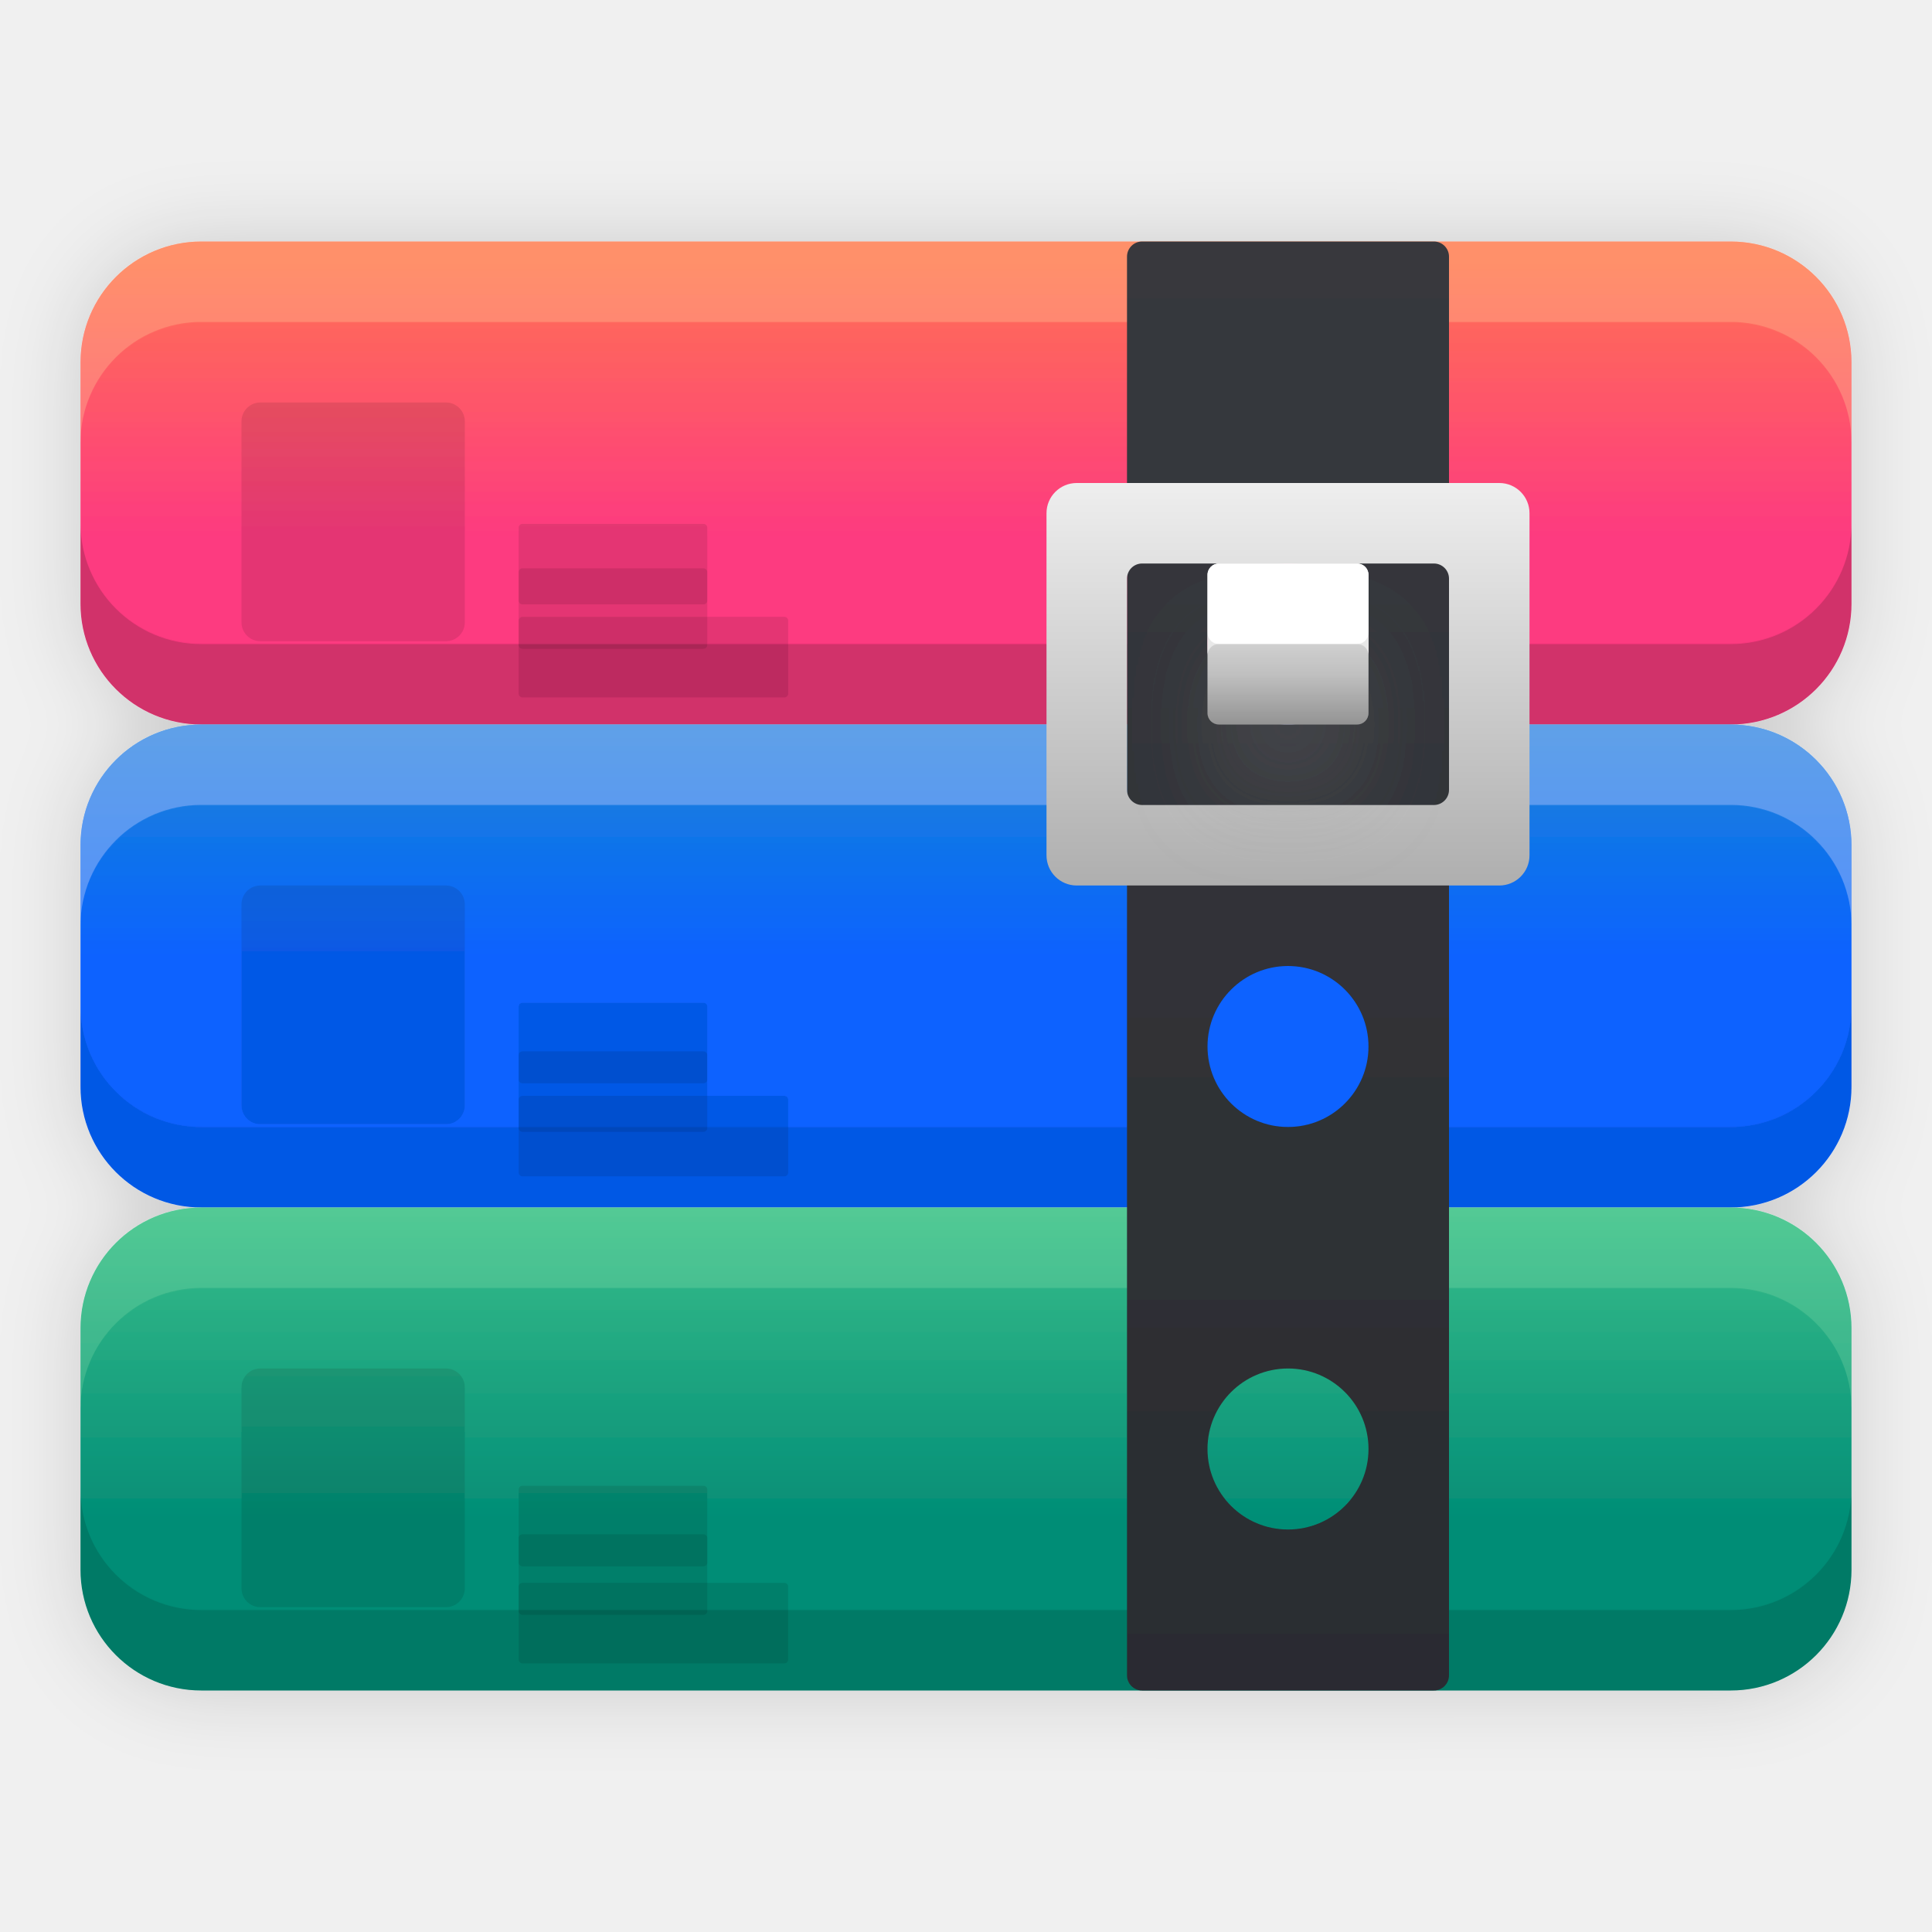
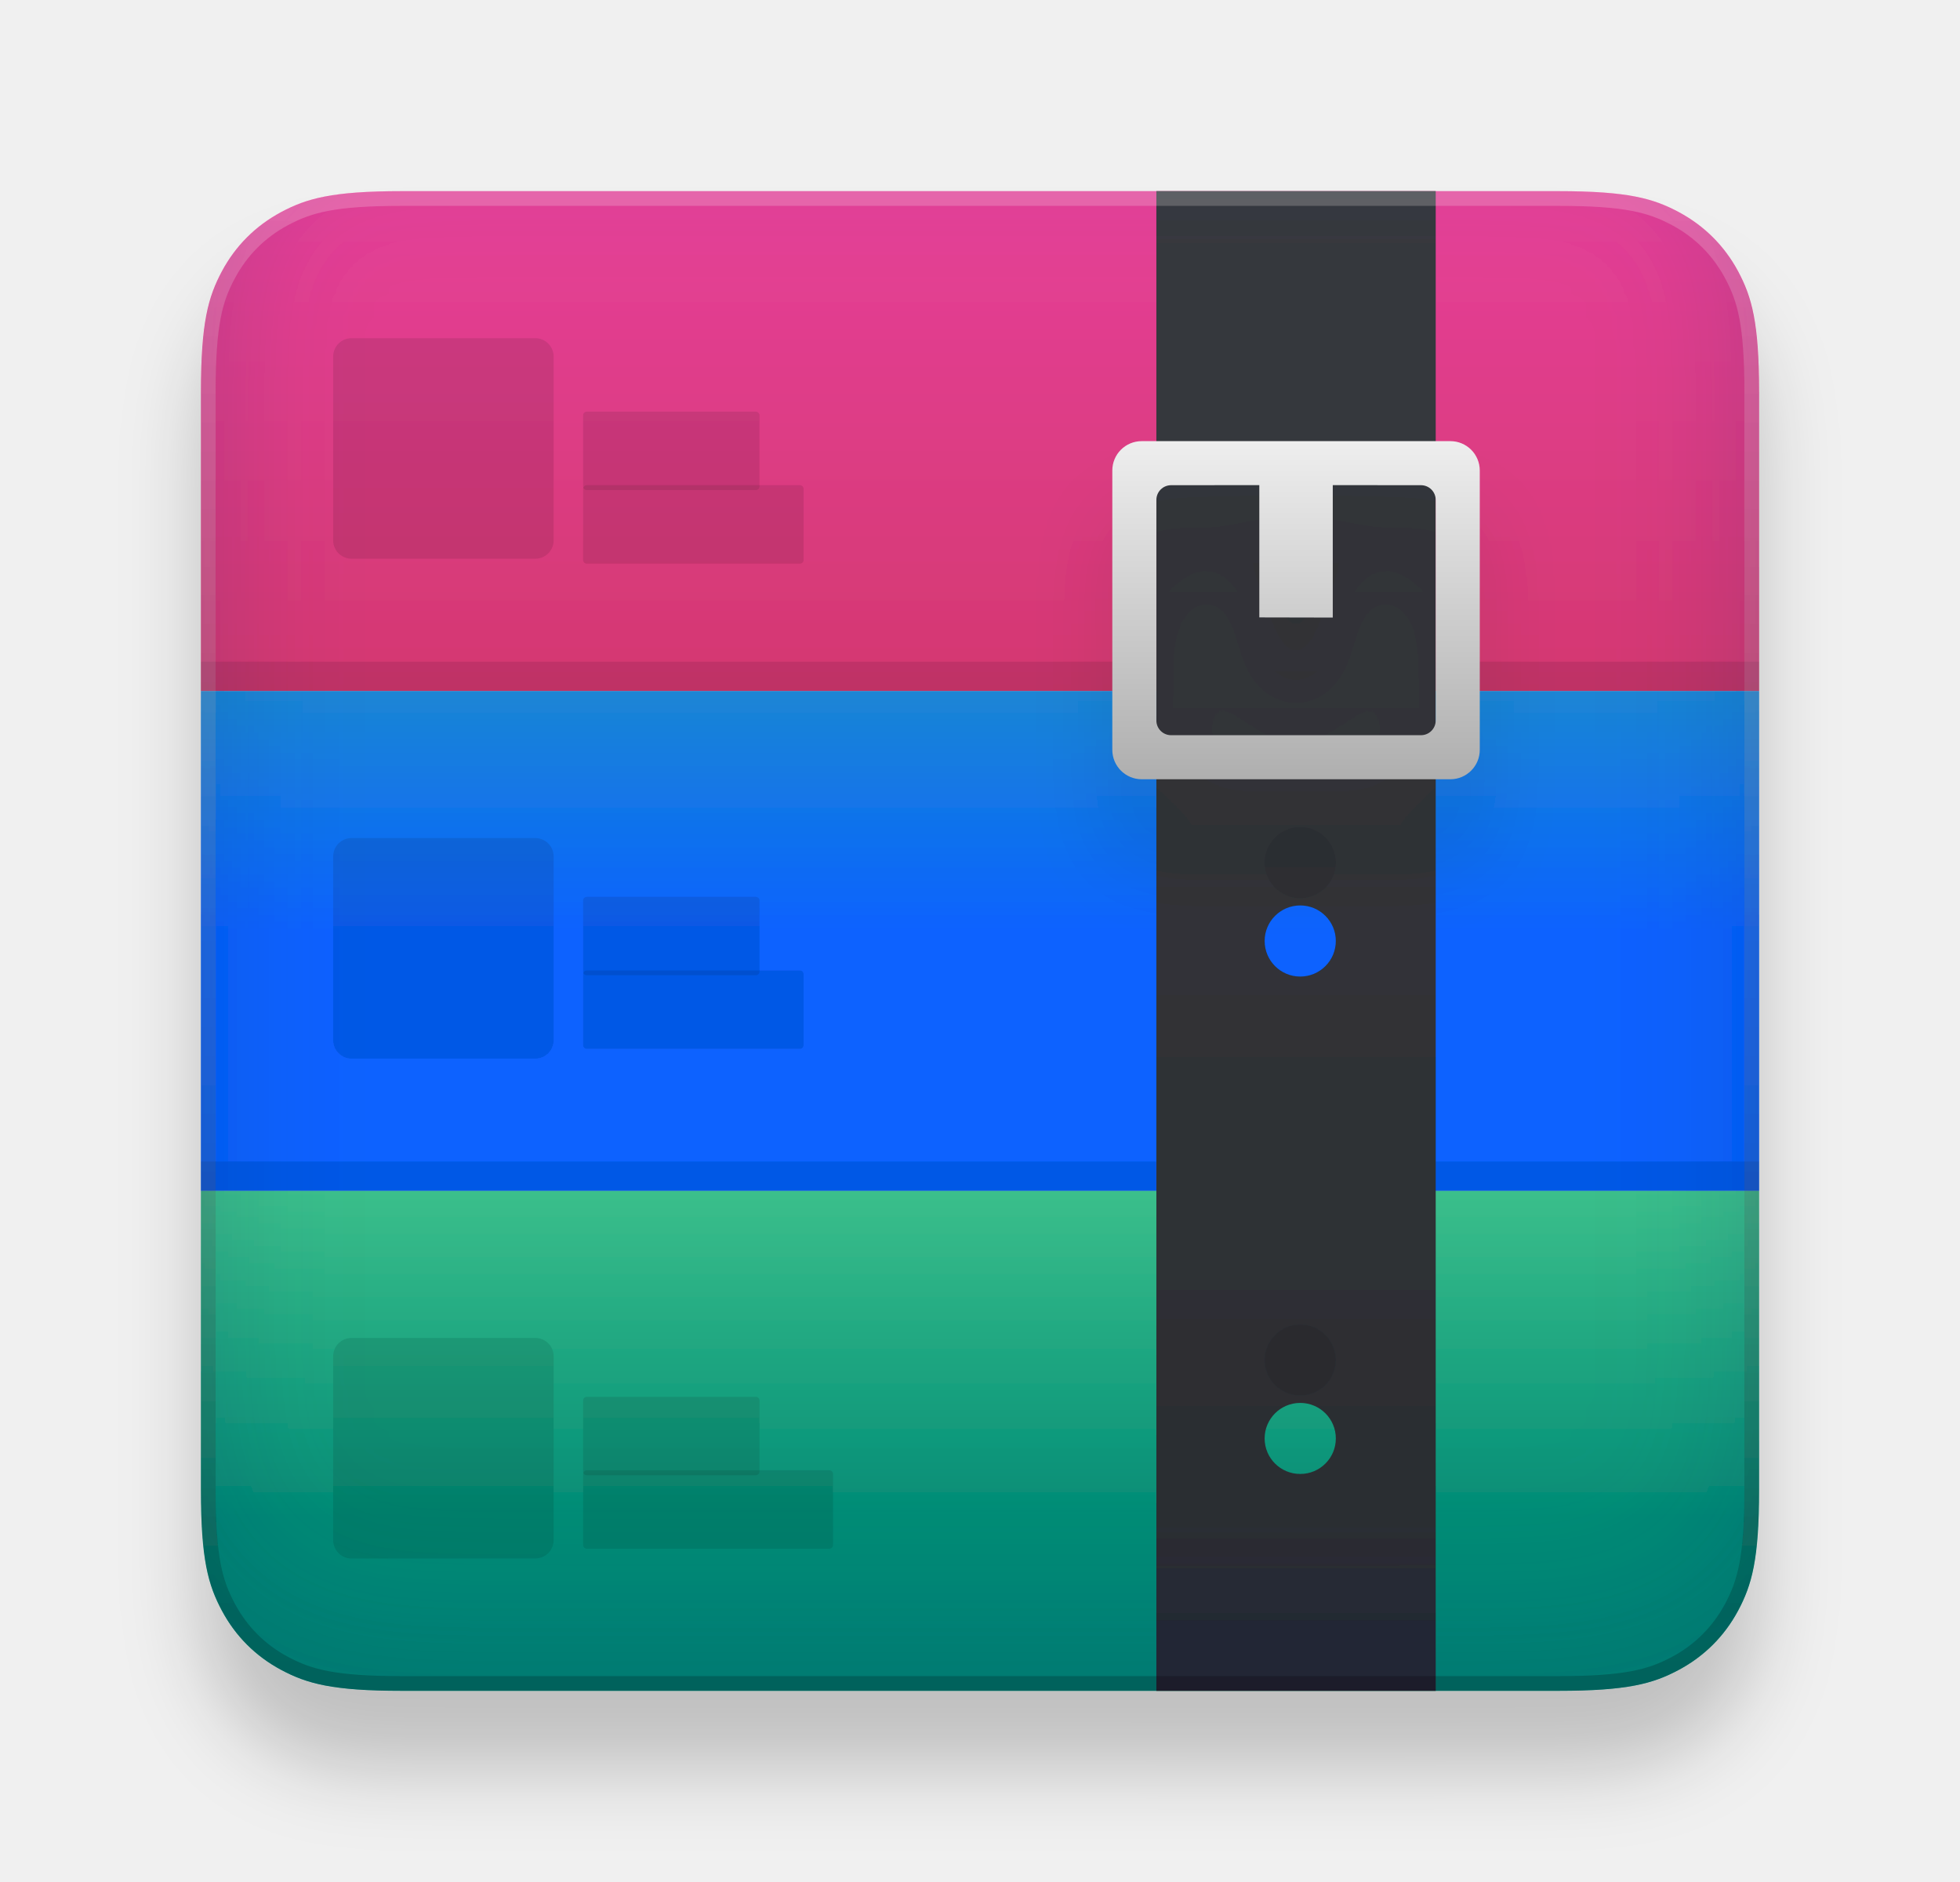
- <svg xmlns="http://www.w3.org/2000/svg" xmlns:xlink="http://www.w3.org/1999/xlink" width="24" height="24" viewBox="0 0 24 24">
+ <svg xmlns="http://www.w3.org/2000/svg" xmlns:xlink="http://www.w3.org/1999/xlink" width="25px" height="24px" viewBox="0 0 25 24" version="1.1">
  <defs>
-     <filter id="deepin-archive-manager-a" width="122.7%" height="127.8%" x="-11.4%" y="-13.9%" filterUnits="objectBoundingBox">
-       <feOffset in="SourceAlpha" result="shadowOffsetOuter1" />
-       <feGaussianBlur in="shadowOffsetOuter1" result="shadowBlurOuter1" stdDeviation=".5" />
-       <feComposite in="shadowBlurOuter1" in2="SourceAlpha" operator="out" result="shadowBlurOuter1" />
-       <feColorMatrix in="shadowBlurOuter1" result="shadowMatrixOuter1" values="0 0 0 0 0   0 0 0 0 0   0 0 0 0 0  0 0 0 0.15 0" />
+     <filter x="-10.0%" y="-5.2%" width="120.0%" height="120.9%" filterUnits="objectBoundingBox" id="filter-1">
+       <feOffset dx="0" dy="1" in="SourceAlpha" result="shadowOffsetOuter1" />
+       <feGaussianBlur stdDeviation="0.5" in="shadowOffsetOuter1" result="shadowBlurOuter1" />
+       <feColorMatrix values="0 0 0 0 0   0 0 0 0 0   0 0 0 0 0  0 0 0 0.2 0" type="matrix" in="shadowBlurOuter1" result="shadowMatrixOuter1" />
      <feMerge>
        <feMergeNode in="shadowMatrixOuter1" />
        <feMergeNode in="SourceGraphic" />
      </feMerge>
    </filter>
-     <linearGradient id="deepin-archive-manager-b" x1="50%" x2="50%" y1="4.032%" y2="61.468%">
-       <stop offset="0%" stop-color="#FF7253" />
-       <stop offset="100%" stop-color="#FD3A80" />
+     <linearGradient x1="50%" y1="4.032%" x2="50%" y2="100%" id="linearGradient-2">
+       <stop stop-color="#E54097" offset="0%" />
+       <stop stop-color="#D43870" offset="100%" />
    </linearGradient>
-     <rect id="deepin-archive-manager-c" width="22" height="6" x="0" y="0" rx="1.5" />
-     <filter id="deepin-archive-manager-d" width="104.5%" height="116.7%" x="-2.3%" y="-8.3%" filterUnits="objectBoundingBox">
-       <feOffset dy="1" in="SourceAlpha" result="shadowOffsetInner1" />
-       <feComposite in="shadowOffsetInner1" in2="SourceAlpha" k2="-1" k3="1" operator="arithmetic" result="shadowInnerInner1" />
-       <feColorMatrix in="shadowInnerInner1" result="shadowMatrixInner1" values="0 0 0 0 1   0 0 0 0 0.819   0 0 0 0 0.616  0 0 0 0.317 0" />
-       <feOffset dy="-1" in="SourceAlpha" result="shadowOffsetInner2" />
-       <feComposite in="shadowOffsetInner2" in2="SourceAlpha" k2="-1" k3="1" operator="arithmetic" result="shadowInnerInner2" />
-       <feColorMatrix in="shadowInnerInner2" result="shadowMatrixInner2" values="0 0 0 0 0   0 0 0 0 0   0 0 0 0 0  0 0 0 0.174 0" />
-       <feMerge>
-         <feMergeNode in="shadowMatrixInner1" />
-         <feMergeNode in="shadowMatrixInner2" />
-       </feMerge>
+     <linearGradient x1="50%" y1="0.726%" x2="50%" y2="48.178%" id="linearGradient-3">
+       <stop stop-color="#1B85D5" offset="0%" />
+       <stop stop-color="#0762FF" offset="100%" />
+     </linearGradient>
+     <linearGradient x1="50%" y1="0%" x2="50%" y2="65.425%" id="linearGradient-4">
+       <stop stop-color="#3BBF8B" offset="0%" />
+       <stop stop-color="#028D76" offset="100%" />
+     </linearGradient>
+     <linearGradient x1="50%" y1="0%" x2="50%" y2="100%" id="linearGradient-5">
+       <stop stop-color="#37393E" offset="0%" />
+       <stop stop-color="#2A2C30" offset="100%" />
+     </linearGradient>
+     <path d="M15.797,0 L15.797,19.125 L12.234,19.125 L12.234,0 L15.797,0 Z M14.069,15.453 C13.818,15.453 13.615,15.656 13.615,15.906 C13.615,16.157 13.818,16.359 14.069,16.359 C14.32,16.359 14.523,16.157 14.523,15.906 C14.523,15.656 14.32,15.453 14.069,15.453 Z M14.069,9.109 C13.818,9.109 13.615,9.312 13.615,9.562 C13.615,9.813 13.818,10.016 14.069,10.016 C14.32,10.016 14.523,9.813 14.523,9.562 C14.523,9.312 14.32,9.109 14.069,9.109 Z" id="path-6" />
+     <filter x="-14.3%" y="-2.9%" width="125.7%" height="105.7%" filterUnits="objectBoundingBox" id="filter-7">
+       <feOffset dx="0" dy="-1" in="SourceAlpha" result="shadowOffsetInner1" />
+       <feComposite in="shadowOffsetInner1" in2="SourceAlpha" operator="arithmetic" k2="-1" k3="1" result="shadowInnerInner1" />
+       <feColorMatrix values="0 0 0 0 0   0 0 0 0 0   0 0 0 0 0  0 0 0 0.07 0" type="matrix" in="shadowInnerInner1" />
    </filter>
-     <linearGradient id="deepin-archive-manager-e" x1="50%" x2="50%" y1=".726%" y2="48.178%">
-       <stop offset="0%" stop-color="#1B85D5" />
-       <stop offset="100%" stop-color="#0762FF" />
+     <linearGradient x1="50%" y1="0%" x2="50%" y2="99.52%" id="linearGradient-8">
+       <stop stop-color="#EEEEEE" offset="0%" />
+       <stop stop-color="#AFAFAF" offset="100%" />
    </linearGradient>
-     <rect id="deepin-archive-manager-f" width="22" height="6" x="0" y="6" rx="1.5" />
-     <filter id="deepin-archive-manager-g" width="104.5%" height="116.7%" x="-2.3%" y="-8.3%" filterUnits="objectBoundingBox">
-       <feOffset dy="1" in="SourceAlpha" result="shadowOffsetInner1" />
-       <feComposite in="shadowOffsetInner1" in2="SourceAlpha" k2="-1" k3="1" operator="arithmetic" result="shadowInnerInner1" />
-       <feColorMatrix in="shadowInnerInner1" result="shadowMatrixInner1" values="0 0 0 0 0.638   0 0 0 0 0.734   0 0 0 0 0.99  0 0 0 0.5 0" />
-       <feOffset dy="-1" in="SourceAlpha" result="shadowOffsetInner2" />
-       <feComposite in="shadowOffsetInner2" in2="SourceAlpha" k2="-1" k3="1" operator="arithmetic" result="shadowInnerInner2" />
-       <feColorMatrix in="shadowInnerInner2" result="shadowMatrixInner2" values="0 0 0 0 0   0 0 0 0 0   0 0 0 0 0  0 0 0 0.1 0" />
-       <feMerge>
-         <feMergeNode in="shadowMatrixInner1" />
-         <feMergeNode in="shadowMatrixInner2" />
-       </feMerge>
+     <path d="M15.984,3.188 C16.191,3.188 16.359,3.355 16.359,3.563 L16.359,7.125 C16.359,7.332 16.191,7.5 15.984,7.5 L12.047,7.5 C11.84,7.5 11.672,7.332 11.672,7.125 L11.672,3.563 C11.672,3.355 11.84,3.188 12.047,3.188 L15.984,3.188 Z M15.609,3.75 L14.484,3.749 L14.484,5.438 L13.547,5.436 L13.547,3.749 L12.422,3.75 C12.318,3.75 12.234,3.834 12.234,3.938 L12.234,6.75 C12.234,6.854 12.318,6.938 12.422,6.938 L15.609,6.938 C15.713,6.938 15.797,6.854 15.797,6.75 L15.797,3.938 C15.797,3.834 15.713,3.75 15.609,3.75 Z" id="path-9" />
+     <filter x="-42.7%" y="-23.2%" width="185.3%" height="192.8%" filterUnits="objectBoundingBox" id="filter-10">
+       <feOffset dx="0" dy="1" in="SourceAlpha" result="shadowOffsetOuter1" />
+       <feGaussianBlur stdDeviation="0.5" in="shadowOffsetOuter1" result="shadowBlurOuter1" />
+       <feColorMatrix values="0 0 0 0 0   0 0 0 0 0   0 0 0 0 0  0 0 0 0.103 0" type="matrix" in="shadowBlurOuter1" />
    </filter>
-     <linearGradient id="deepin-archive-manager-h" x1="50%" x2="50%" y1="0%" y2="65.425%">
-       <stop offset="0%" stop-color="#3BBF8B" />
-       <stop offset="100%" stop-color="#028D76" />
+     <linearGradient x1="40.768%" y1="0%" x2="40.768%" y2="100%" id="linearGradient-11">
+       <stop stop-color="#FFFFFF" stop-opacity="0.2" offset="0%" />
+       <stop stop-color="#000000" stop-opacity="0.2" offset="100%" />
    </linearGradient>
-     <rect id="deepin-archive-manager-i" width="22" height="6" x="0" y="12" rx="1.5" />
-     <filter id="deepin-archive-manager-j" width="104.5%" height="116.7%" x="-2.3%" y="-8.3%" filterUnits="objectBoundingBox">
-       <feOffset dy="1" in="SourceAlpha" result="shadowOffsetInner1" />
-       <feComposite in="shadowOffsetInner1" in2="SourceAlpha" k2="-1" k3="1" operator="arithmetic" result="shadowInnerInner1" />
-       <feColorMatrix in="shadowInnerInner1" result="shadowMatrixInner1" values="0 0 0 0 0.778   0 0 0 0 1   0 0 0 0 0.761  0 0 0 0.173 0" />
-       <feOffset dy="-1" in="SourceAlpha" result="shadowOffsetInner2" />
-       <feComposite in="shadowOffsetInner2" in2="SourceAlpha" k2="-1" k3="1" operator="arithmetic" result="shadowInnerInner2" />
-       <feColorMatrix in="shadowInnerInner2" result="shadowMatrixInner2" values="0 0 0 0 0   0 0 0 0 0   0 0 0 0 0  0 0 0 0.138 0" />
-       <feMerge>
-         <feMergeNode in="shadowMatrixInner1" />
-         <feMergeNode in="shadowMatrixInner2" />
-       </feMerge>
-     </filter>
-     <linearGradient id="deepin-archive-manager-k" x1="50%" x2="50%" y1="0%" y2="100%">
-       <stop offset="0%" stop-color="#37393E" />
-       <stop offset="100%" stop-color="#2A2C30" />
-     </linearGradient>
-     <linearGradient id="deepin-archive-manager-l" x1="50%" x2="50%" y1="0%" y2="99.52%">
-       <stop offset="0%" stop-color="#EEE" />
-       <stop offset="100%" stop-color="#AFAFAF" />
-     </linearGradient>
-     <linearGradient id="deepin-archive-manager-o" x1="50%" x2="50%" y1="1.673%" y2="100%">
-       <stop offset="0%" stop-color="#EAEAEA" />
-       <stop offset="31.25%" stop-color="#F3F3F3" />
-       <stop offset="67.742%" stop-color="#D2D2D2" />
-       <stop offset="100%" stop-color="#9F9F9F" />
-     </linearGradient>
-     <path id="deepin-archive-manager-n" d="M15.859,4 C15.937,4 16,4.063 16,4.141 L16,5.859 C16,5.937 15.937,6 15.859,6 L14.141,6 C14.063,6 14,5.937 14,5.859 L14,4.141 C14,4.063 14.063,4 14.141,4 L15.859,4 Z" />
-     <filter id="deepin-archive-manager-m" width="300%" height="300%" x="-100%" y="-50%" filterUnits="objectBoundingBox">
-       <feOffset dy="1" in="SourceAlpha" result="shadowOffsetOuter1" />
-       <feGaussianBlur in="shadowOffsetOuter1" result="shadowBlurOuter1" stdDeviation=".5" />
-       <feColorMatrix in="shadowBlurOuter1" values="0 0 0 0 0.637   0 0 0 0 0.637   0 0 0 0 0.637  0 0 0 0.136 0" />
-     </filter>
-     <filter id="deepin-archive-manager-p" width="250%" height="250%" x="-75%" y="-25%" filterUnits="objectBoundingBox">
-       <feOffset dy="1" in="SourceAlpha" result="shadowOffsetInner1" />
-       <feComposite in="shadowOffsetInner1" in2="SourceAlpha" k2="-1" k3="1" operator="arithmetic" result="shadowInnerInner1" />
-       <feColorMatrix in="shadowInnerInner1" result="shadowMatrixInner1" values="0 0 0 0 1   0 0 0 0 1   0 0 0 0 1  0 0 0 1 0" />
-       <feOffset dy="-1" in="SourceAlpha" result="shadowOffsetInner2" />
-       <feComposite in="shadowOffsetInner2" in2="SourceAlpha" k2="-1" k3="1" operator="arithmetic" result="shadowInnerInner2" />
-       <feColorMatrix in="shadowInnerInner2" result="shadowMatrixInner2" values="0 0 0 0 0.256   0 0 0 0 0.256   0 0 0 0 0.256  0 0 0 0.12 0" />
-       <feMerge>
-         <feMergeNode in="shadowMatrixInner1" />
-         <feMergeNode in="shadowMatrixInner2" />
-       </feMerge>
+     <path d="M2.612,4.4408921e-16 L17.357,0 C18.249,0 18.572,0.093 18.898,0.267 C19.224,0.442 19.48,0.697 19.655,1.023 C19.829,1.35 19.922,1.673 19.922,2.565 L19.922,16.56 C19.922,17.452 19.829,17.775 19.655,18.102 C19.48,18.428 19.224,18.683 18.898,18.858 C18.572,19.032 18.249,19.125 17.357,19.125 L2.612,19.125 C1.72,19.125 1.396,19.032 1.07,18.858 C0.744,18.683 0.488,18.428 0.314,18.102 C0.14,17.775 0.047,17.452 0.047,16.56 L0.047,2.565 C0.047,1.673 0.14,1.35 0.314,1.023 C0.488,0.697 0.744,0.442 1.07,0.267 C1.396,0.093 1.72,4.4408921e-16 2.612,4.4408921e-16 Z" id="path-12" />
+     <filter x="-7.5%" y="-7.8%" width="115.1%" height="115.7%" filterUnits="objectBoundingBox" id="filter-13">
+       <feGaussianBlur stdDeviation="1" in="SourceAlpha" result="shadowBlurInner1" />
+       <feOffset dx="0" dy="-1" in="shadowBlurInner1" result="shadowOffsetInner1" />
+       <feComposite in="shadowOffsetInner1" in2="SourceAlpha" operator="arithmetic" k2="-1" k3="1" result="shadowInnerInner1" />
+       <feColorMatrix values="0 0 0 0 0   0 0 0 0 0.108   0 0 0 0 0.378  0 0 0 0.2 0" type="matrix" in="shadowInnerInner1" />
    </filter>
  </defs>
-   <g fill="none" fill-rule="evenodd" filter="url(#deepin-archive-manager-a)" transform="translate(1 3)">
-     <use fill="url(#deepin-archive-manager-b)" xlink:href="#deepin-archive-manager-c" />
-     <use fill="#000" filter="url(#deepin-archive-manager-d)" xlink:href="#deepin-archive-manager-c" />
-     <use fill="url(#deepin-archive-manager-e)" xlink:href="#deepin-archive-manager-f" />
-     <use fill="#000" filter="url(#deepin-archive-manager-g)" xlink:href="#deepin-archive-manager-f" />
-     <use fill="url(#deepin-archive-manager-h)" xlink:href="#deepin-archive-manager-i" />
-     <use fill="#000" filter="url(#deepin-archive-manager-j)" xlink:href="#deepin-archive-manager-i" />
-     <path fill="url(#deepin-archive-manager-k)" d="M16.812,0 C16.916,-1.90224492e-17 17,0.084 17,0.188 L17,17.812 C17,17.916 16.916,18 16.812,18 L13.188,18 C13.084,18 13,17.916 13,17.812 L13,0.188 C13,0.084 13.084,1.90224492e-17 13.188,0 L16.812,0 Z M15,14 C14.448,14 14,14.448 14,15 C14,15.552 14.448,16 15,16 C15.552,16 16,15.552 16,15 C16,14.448 15.552,14 15,14 Z M15,9 C14.448,9 14,9.448 14,10 C14,10.552 14.448,11 15,11 C15.552,11 16,10.552 16,10 C16,9.448 15.552,9 15,9 Z M15,4 C14.448,4 14,4.448 14,5 C14,5.552 14.448,6 15,6 C15.552,6 16,5.552 16,5 C16,4.448 15.552,4 15,4 Z" />
-     <path fill="url(#deepin-archive-manager-l)" d="M17.625,3 C17.832,3 18,3.168 18,3.375 L18,7.625 C18,7.832 17.832,8 17.625,8 L12.375,8 C12.168,8 12,7.832 12,7.625 L12,3.375 C12,3.168 12.168,3 12.375,3 L17.625,3 Z M16.812,4 L13.188,4 C13.084,4 13,4.084 13,4.188 L13,4.188 L13,6.812 C13,6.916 13.084,7 13.188,7 L13.188,7 L16.812,7 C16.916,7 17,6.916 17,6.812 L17,6.812 L17,4.188 C17,4.084 16.916,4 16.812,4 L16.812,4 Z" />
-     <use fill="#000" filter="url(#deepin-archive-manager-m)" xlink:href="#deepin-archive-manager-n" />
-     <use fill="url(#deepin-archive-manager-o)" xlink:href="#deepin-archive-manager-n" />
-     <use fill="#000" filter="url(#deepin-archive-manager-p)" xlink:href="#deepin-archive-manager-n" />
-     <rect width="2.774" height="2.965" x="2" y="2" fill="#000" fill-opacity=".1" rx=".234" />
-     <rect width="3.348" height="1" x="5.443" y="4.663" fill="#000" fill-opacity=".1" rx=".047" />
-     <rect width="3.348" height="1" x="5.443" y="10.613" fill="#000" fill-opacity=".1" rx=".047" />
-     <rect width="3.348" height="1" x="5.443" y="16.663" fill="#000" fill-opacity=".1" rx=".047" />
-     <rect width="2.343" height="1" x="5.443" y="4.06" fill="#000" fill-opacity=".1" rx=".047" />
-     <rect width="2.343" height="1" x="5.443" y="10.06" fill="#000" fill-opacity=".1" rx=".047" />
-     <rect width="2.343" height="1" x="5.443" y="16.06" fill="#000" fill-opacity=".1" rx=".047" />
-     <rect width="2.343" height="1" x="5.443" y="3.508" fill="#000" fill-opacity=".1" rx=".047" />
-     <rect width="2.343" height="1" x="5.443" y="9.457" fill="#000" fill-opacity=".1" rx=".047" />
-     <rect width="2.343" height="1" x="5.443" y="15.457" fill="#000" fill-opacity=".1" rx=".047" />
-     <rect width="2.774" height="2.965" x="2" y="8" fill="#000" fill-opacity=".1" rx=".234" />
-     <rect width="2.774" height="2.965" x="2" y="14" fill="#000" fill-opacity=".1" rx=".234" />
+   <g id="apps/128/deepin-compressor" stroke="none" fill="none" transform="translate(0.5, 0)">
+     <g id="编组" filter="url(#filter-1)" stroke-width="1" fill-rule="evenodd" transform="translate(2.0156, 2.4375)">
+       <path d="M2.612,0 L17.357,0 C18.249,0 18.572,0.093 18.898,0.267 C19.224,0.442 19.48,0.697 19.655,1.023 C19.829,1.35 19.922,1.673 19.922,2.565 L19.922,6.375 L19.922,6.375 L0.047,6.375 L0.047,2.565 C0.047,1.673 0.14,1.35 0.314,1.023 C0.488,0.697 0.744,0.442 1.07,0.267 C1.396,0.093 1.72,0 2.612,0 Z" id="矩形备份-2" fill="url(#linearGradient-2)" />
+       <polygon id="矩形备份-3" fill="url(#linearGradient-3)" points="0.047 6.375 19.922 6.375 19.922 12.75 0.047 12.75" />
+       <path d="M0.047,12.75 L19.922,12.75 L19.922,16.56 C19.922,17.452 19.829,17.775 19.655,18.102 C19.48,18.428 19.224,18.683 18.898,18.858 C18.572,19.032 18.249,19.125 17.357,19.125 L2.612,19.125 C1.72,19.125 1.396,19.032 1.07,18.858 C0.744,18.683 0.488,18.428 0.314,18.102 C0.14,17.775 0.047,17.452 0.047,16.56 L0.047,12.75 L0.047,12.75 Z" id="矩形备份-4" fill="url(#linearGradient-4)" />
+       <path d="M0.047,6 L19.922,6 L19.922,6.375 L0.047,6.375 L0.047,6 Z M0.047,12.375 L19.922,12.375 L19.922,12.75 L0.047,12.75 L0.047,12.375 Z" id="形状结合" fill-opacity="0.1" fill="#000000" />
+       <path d="M0,6.391 L19.969,6.391 L19.969,6.844 L0,6.844 Z M0,12.734 L19.969,12.734 L19.969,13.188 L0,13.188 Z" id="形状结合" fill-opacity="0" fill="#FFFFFF" />
+       <g id="形状结合">
+         <use fill="url(#linearGradient-5)" fill-rule="evenodd" xlink:href="#path-6" />
+         <use fill="black" fill-opacity="1" filter="url(#filter-7)" xlink:href="#path-6" />
+       </g>
+       <g id="形状结合">
+         <use fill="black" fill-opacity="1" filter="url(#filter-10)" xlink:href="#path-9" />
+         <use fill="url(#linearGradient-8)" fill-rule="evenodd" xlink:href="#path-9" />
+       </g>
+       <rect id="矩形备份-5" fill-opacity="0.1" fill="#000000" x="1.734" y="1.875" width="2.812" height="2.812" rx="0.234" />
+       <rect id="矩形备份-8" fill-opacity="0.1" fill="#000000" x="4.922" y="3.75" width="2.812" height="1" rx="0.047" />
+       <rect id="矩形备份-11" fill-opacity="0.1" fill="#000000" x="4.922" y="9.938" width="2.812" height="1" rx="0.047" />
+       <rect id="矩形备份-14" fill-opacity="0.1" fill="#000000" x="4.922" y="16.312" width="3.188" height="1" rx="0.047" />
+       <rect id="矩形备份-12" fill-opacity="0.1" fill="#000000" x="4.922" y="9" width="2.25" height="1" rx="0.047" />
+       <rect id="矩形备份-10" fill-opacity="0.1" fill="#000000" x="4.922" y="2.812" width="2.25" height="1" rx="0.047" />
+       <rect id="矩形备份-16" fill-opacity="0.1" fill="#000000" x="4.922" y="15.375" width="2.25" height="1" rx="0.047" />
+       <rect id="矩形备份-6" fill-opacity="0.1" fill="#000000" x="1.734" y="8.25" width="2.812" height="2.812" rx="0.234" />
+       <rect id="矩形备份-7" fill-opacity="0.1" fill="#000000" x="1.734" y="14.625" width="2.812" height="2.812" rx="0.234" />
+       <g id="Rectangle-245">
+         <use fill="black" fill-opacity="1" filter="url(#filter-13)" xlink:href="#path-12" />
+         <path stroke="url(#linearGradient-11)" stroke-width="0.188" d="M17.357,0.094 C18.222,0.094 18.538,0.181 18.854,0.35 C19.164,0.515 19.406,0.758 19.572,1.068 C19.741,1.384 19.828,1.699 19.828,2.565 L19.828,16.56 C19.828,17.426 19.741,17.741 19.572,18.057 C19.406,18.367 19.164,18.61 18.854,18.775 C18.538,18.944 18.222,19.031 17.357,19.031 L2.612,19.031 C1.746,19.031 1.431,18.944 1.115,18.775 C0.805,18.61 0.562,18.367 0.397,18.057 C0.227,17.741 0.141,17.426 0.141,16.56 L0.141,2.565 C0.141,1.699 0.227,1.384 0.397,1.068 C0.562,0.758 0.805,0.515 1.115,0.35 C1.431,0.181 1.746,0.094 2.612,0.094 Z" stroke-linejoin="square" />
+       </g>
+     </g>
+     <g id="Guide/128" />
  </g>
</svg>
